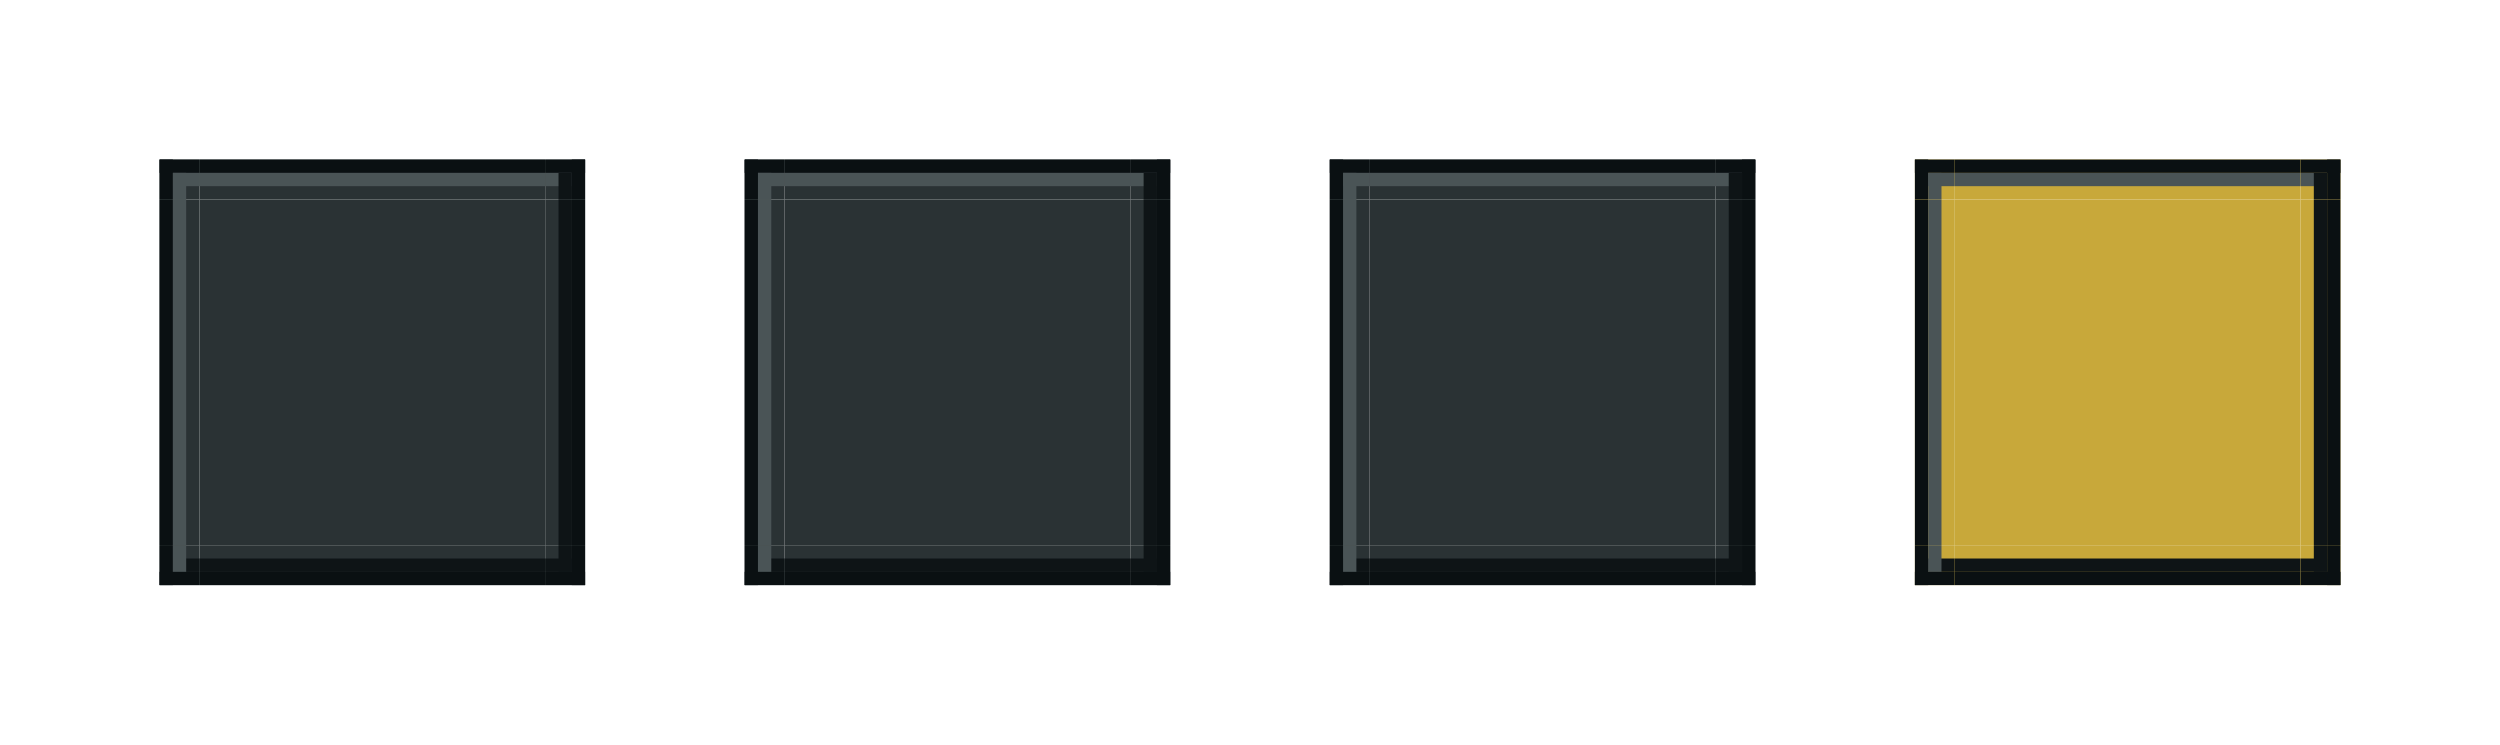
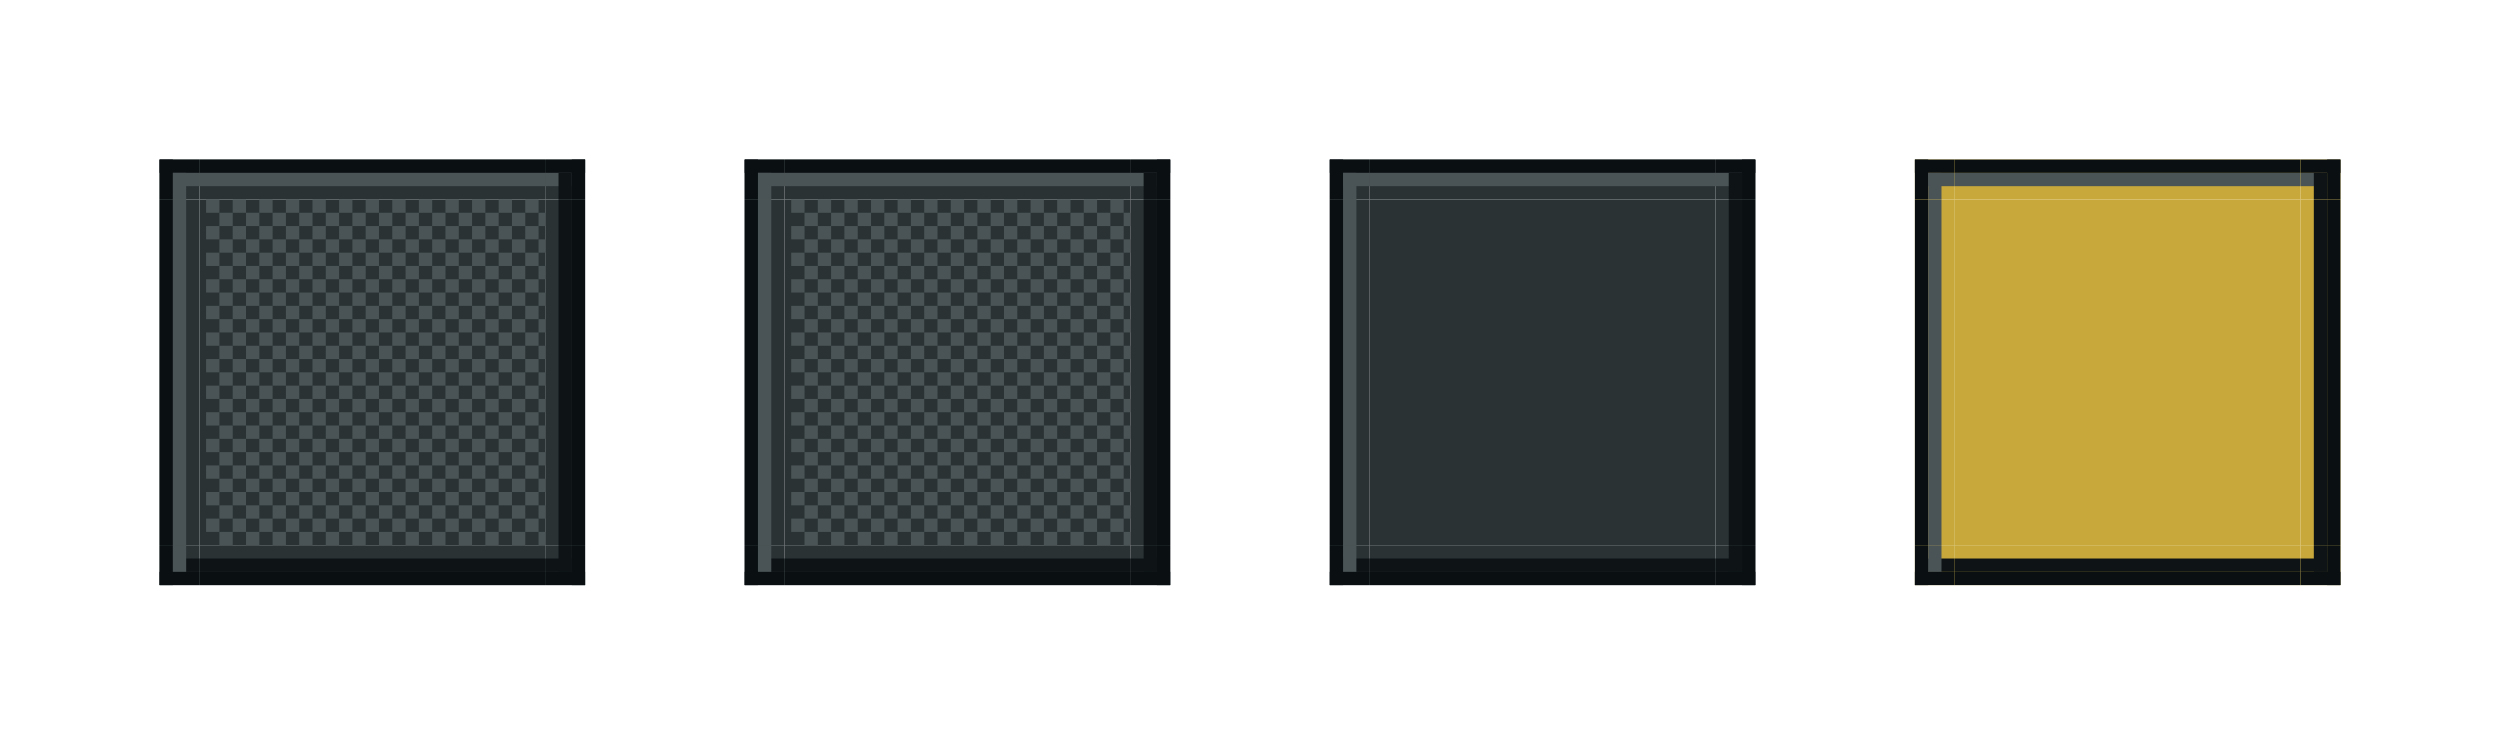
<svg xmlns="http://www.w3.org/2000/svg" width="188" height="56" viewBox="0 0 188 56">
  <defs>
    <style id="current-color-scheme" type="text/css">
      .ColorScheme-Text { color:#0a1012; stop-color:#0a1012; }
      .ColorScheme-Background { color:#2a3234; stop-color:#2a3234; }
      .ColorScheme-Highlight { color:#6b5590; stop-color:#6b5590; }
      .ColorScheme-ViewText { color:#0a1012; stop-color:#0a1012; }
      .ColorScheme-ViewBackground { color:#1e2628; stop-color:#1e2628; }
      .ColorScheme-ViewHover { color:#c8a83a; stop-color:#c8a83a; }
      .ColorScheme-ViewFocus { color:#6b5590; stop-color:#6b5590; }
      .ColorScheme-ButtonText { color:#0a1012; stop-color:#0a1012; }
      .ColorScheme-ButtonBackground { color:#2a3234; stop-color:#2a3234; }
      .ColorScheme-ButtonHover { color:#c8a83a; stop-color:#c8a83a; }
      .ColorScheme-ButtonFocus { color:#6b5590; stop-color:#6b5590; }
      .ColorScheme-HighlightedText { color:#1e2628; stop-color:#1e2628; }
      .ColorScheme-ComplementaryBackground { color:#2b2833; stop-color:#2b2833; }
      .ColorScheme-NegativeText { color:#a83232; stop-color:#a83232; }
      .ColorScheme-NeutralText { color:#c87922; stop-color:#c87922; }
      .ColorScheme-PositiveText { color:#39734a; stop-color:#39734a; }
    </style>
  </defs>
  <g id="background-vertical-topleft">
    <rect x="12" y="12" width="3" height="3" class="ColorScheme-Background" style="fill:currentColor;fill-opacity:1;stroke:none" />
    <rect x="12" y="12" width="3" height="1" fill="#0a1012" />
    <rect x="13" y="13" width="2" height="1" fill="#4a5456" />
    <rect x="12" y="12" width="1" height="3" fill="#0a1012" />
    <rect x="13" y="13" width="1" height="2" fill="#4a5456" />
  </g>
  <g id="background-vertical-top">
    <rect x="15" y="12" width="26" height="3" class="ColorScheme-Background" style="fill:currentColor;fill-opacity:1;stroke:none" />
    <rect x="15" y="12" width="26" height="1" fill="#0a1012" />
    <rect x="15" y="13" width="26" height="1" fill="#4a5456" />
  </g>
  <g id="background-vertical-topright">
    <rect x="41" y="12" width="3" height="3" class="ColorScheme-Background" style="fill:currentColor;fill-opacity:1;stroke:none" />
    <rect x="41" y="12" width="3" height="1" fill="#0a1012" />
    <rect x="41" y="13" width="2" height="1" fill="#4a5456" />
    <rect x="43" y="12" width="1" height="3" fill="#0a1012" />
    <rect x="42" y="13" width="1" height="2" fill="#0e1416" />
  </g>
  <g id="background-vertical-left">
    <rect x="12" y="15" width="3" height="26" class="ColorScheme-Background" style="fill:currentColor;fill-opacity:1;stroke:none" />
    <rect x="12" y="15" width="1" height="26" fill="#0a1012" />
    <rect x="13" y="15" width="1" height="26" fill="#4a5456" />
  </g>
  <g id="background-vertical-center">
    <rect x="15" y="15" width="26" height="26" class="ColorScheme-Background" style="fill:currentColor;fill-opacity:1;stroke:none" />
+     <line x1="15.5" y1="15.5" x2="41" y2="15.5" stroke="#4a5456" stroke-width="1" stroke-dasharray="1 1" />
+     <line x1="16.5" y1="16.5" x2="41" y2="16.5" stroke="#4a5456" stroke-width="1" stroke-dasharray="1 1" />
+     <line x1="15.5" y1="17.5" x2="41" y2="17.5" stroke="#4a5456" stroke-width="1" stroke-dasharray="1 1" />
+     <line x1="16.5" y1="18.5" x2="41" y2="18.5" stroke="#4a5456" stroke-width="1" stroke-dasharray="1 1" />
+     <line x1="15.5" y1="19.5" x2="41" y2="19.5" stroke="#4a5456" stroke-width="1" stroke-dasharray="1 1" />
+     <line x1="16.5" y1="20.5" x2="41" y2="20.5" stroke="#4a5456" stroke-width="1" stroke-dasharray="1 1" />
+     <line x1="15.5" y1="21.5" x2="41" y2="21.5" stroke="#4a5456" stroke-width="1" stroke-dasharray="1 1" />
+     <line x1="16.5" y1="22.5" x2="41" y2="22.5" stroke="#4a5456" stroke-width="1" stroke-dasharray="1 1" />
+     <line x1="15.5" y1="23.5" x2="41" y2="23.5" stroke="#4a5456" stroke-width="1" stroke-dasharray="1 1" />
+     <line x1="16.5" y1="24.5" x2="41" y2="24.5" stroke="#4a5456" stroke-width="1" stroke-dasharray="1 1" />
+     <line x1="15.5" y1="25.5" x2="41" y2="25.5" stroke="#4a5456" stroke-width="1" stroke-dasharray="1 1" />
+     <line x1="16.5" y1="26.5" x2="41" y2="26.5" stroke="#4a5456" stroke-width="1" stroke-dasharray="1 1" />
+     <line x1="15.5" y1="27.5" x2="41" y2="27.5" stroke="#4a5456" stroke-width="1" stroke-dasharray="1 1" />
+     <line x1="16.5" y1="28.5" x2="41" y2="28.5" stroke="#4a5456" stroke-width="1" stroke-dasharray="1 1" />
+     <line x1="15.5" y1="29.5" x2="41" y2="29.5" stroke="#4a5456" stroke-width="1" stroke-dasharray="1 1" />
+     <line x1="16.5" y1="30.5" x2="41" y2="30.5" stroke="#4a5456" stroke-width="1" stroke-dasharray="1 1" />
+     <line x1="15.5" y1="31.5" x2="41" y2="31.5" stroke="#4a5456" stroke-width="1" stroke-dasharray="1 1" />
+     <line x1="16.5" y1="32.5" x2="41" y2="32.5" stroke="#4a5456" stroke-width="1" stroke-dasharray="1 1" />
+     <line x1="15.5" y1="33.5" x2="41" y2="33.5" stroke="#4a5456" stroke-width="1" stroke-dasharray="1 1" />
+     <line x1="16.5" y1="34.5" x2="41" y2="34.5" stroke="#4a5456" stroke-width="1" stroke-dasharray="1 1" />
+     <line x1="15.5" y1="35.5" x2="41" y2="35.5" stroke="#4a5456" stroke-width="1" stroke-dasharray="1 1" />
+     <line x1="16.5" y1="36.5" x2="41" y2="36.5" stroke="#4a5456" stroke-width="1" stroke-dasharray="1 1" />
+     <line x1="15.5" y1="37.5" x2="41" y2="37.5" stroke="#4a5456" stroke-width="1" stroke-dasharray="1 1" />
+     <line x1="16.5" y1="38.5" x2="41" y2="38.5" stroke="#4a5456" stroke-width="1" stroke-dasharray="1 1" />
+     <line x1="15.5" y1="39.5" x2="41" y2="39.5" stroke="#4a5456" stroke-width="1" stroke-dasharray="1 1" />
+     <line x1="16.5" y1="40.5" x2="41" y2="40.5" stroke="#4a5456" stroke-width="1" stroke-dasharray="1 1" />
  </g>
  <g id="background-vertical-right">
    <rect x="41" y="15" width="3" height="26" class="ColorScheme-Background" style="fill:currentColor;fill-opacity:1;stroke:none" />
    <rect x="43" y="15" width="1" height="26" fill="#0a1012" />
    <rect x="42" y="15" width="1" height="26" fill="#0e1416" />
  </g>
  <g id="background-vertical-bottomleft">
    <rect x="12" y="41" width="3" height="3" class="ColorScheme-Background" style="fill:currentColor;fill-opacity:1;stroke:none" />
    <rect x="12" y="43" width="3" height="1" fill="#0a1012" />
    <rect x="13" y="42" width="2" height="1" fill="#0e1416" />
    <rect x="12" y="41" width="1" height="3" fill="#0a1012" />
    <rect x="13" y="41" width="1" height="2" fill="#4a5456" />
  </g>
  <g id="background-vertical-bottom">
    <rect x="15" y="41" width="26" height="3" class="ColorScheme-Background" style="fill:currentColor;fill-opacity:1;stroke:none" />
    <rect x="15" y="43" width="26" height="1" fill="#0a1012" />
    <rect x="15" y="42" width="26" height="1" fill="#0e1416" />
  </g>
  <g id="background-vertical-bottomright">
    <rect x="41" y="41" width="3" height="3" class="ColorScheme-Background" style="fill:currentColor;fill-opacity:1;stroke:none" />
    <rect x="41" y="43" width="3" height="1" fill="#0a1012" />
    <rect x="41" y="42" width="2" height="1" fill="#0e1416" />
    <rect x="43" y="41" width="1" height="3" fill="#0a1012" />
    <rect x="42" y="41" width="1" height="2" fill="#0e1416" />
  </g>
  <rect id="background-vertical-hint-scrollbar-size" x="13" y="15" width="6" height="6" fill="#00ff00" opacity="0" />
  <g id="background-horizontal-topleft">
    <rect x="56" y="12" width="3" height="3" class="ColorScheme-Background" style="fill:currentColor;fill-opacity:1;stroke:none" />
    <rect x="56" y="12" width="3" height="1" fill="#0a1012" />
    <rect x="57" y="13" width="2" height="1" fill="#4a5456" />
    <rect x="56" y="12" width="1" height="3" fill="#0a1012" />
    <rect x="57" y="13" width="1" height="2" fill="#4a5456" />
  </g>
  <g id="background-horizontal-top">
    <rect x="59" y="12" width="26" height="3" class="ColorScheme-Background" style="fill:currentColor;fill-opacity:1;stroke:none" />
    <rect x="59" y="12" width="26" height="1" fill="#0a1012" />
    <rect x="59" y="13" width="26" height="1" fill="#4a5456" />
  </g>
  <g id="background-horizontal-topright">
    <rect x="85" y="12" width="3" height="3" class="ColorScheme-Background" style="fill:currentColor;fill-opacity:1;stroke:none" />
    <rect x="85" y="12" width="3" height="1" fill="#0a1012" />
    <rect x="85" y="13" width="2" height="1" fill="#4a5456" />
    <rect x="87" y="12" width="1" height="3" fill="#0a1012" />
    <rect x="86" y="13" width="1" height="2" fill="#0e1416" />
  </g>
  <g id="background-horizontal-left">
    <rect x="56" y="15" width="3" height="26" class="ColorScheme-Background" style="fill:currentColor;fill-opacity:1;stroke:none" />
    <rect x="56" y="15" width="1" height="26" fill="#0a1012" />
    <rect x="57" y="15" width="1" height="26" fill="#4a5456" />
  </g>
  <g id="background-horizontal-center">
    <rect x="59" y="15" width="26" height="26" class="ColorScheme-Background" style="fill:currentColor;fill-opacity:1;stroke:none" />
+     <line x1="59.5" y1="15.5" x2="85" y2="15.5" stroke="#4a5456" stroke-width="1" stroke-dasharray="1 1" />
+     <line x1="60.5" y1="16.5" x2="85" y2="16.5" stroke="#4a5456" stroke-width="1" stroke-dasharray="1 1" />
+     <line x1="59.5" y1="17.5" x2="85" y2="17.5" stroke="#4a5456" stroke-width="1" stroke-dasharray="1 1" />
+     <line x1="60.5" y1="18.5" x2="85" y2="18.5" stroke="#4a5456" stroke-width="1" stroke-dasharray="1 1" />
+     <line x1="59.5" y1="19.5" x2="85" y2="19.5" stroke="#4a5456" stroke-width="1" stroke-dasharray="1 1" />
+     <line x1="60.5" y1="20.5" x2="85" y2="20.5" stroke="#4a5456" stroke-width="1" stroke-dasharray="1 1" />
+     <line x1="59.5" y1="21.5" x2="85" y2="21.5" stroke="#4a5456" stroke-width="1" stroke-dasharray="1 1" />
+     <line x1="60.5" y1="22.5" x2="85" y2="22.5" stroke="#4a5456" stroke-width="1" stroke-dasharray="1 1" />
+     <line x1="59.5" y1="23.5" x2="85" y2="23.5" stroke="#4a5456" stroke-width="1" stroke-dasharray="1 1" />
+     <line x1="60.5" y1="24.5" x2="85" y2="24.5" stroke="#4a5456" stroke-width="1" stroke-dasharray="1 1" />
+     <line x1="59.5" y1="25.5" x2="85" y2="25.5" stroke="#4a5456" stroke-width="1" stroke-dasharray="1 1" />
+     <line x1="60.5" y1="26.5" x2="85" y2="26.5" stroke="#4a5456" stroke-width="1" stroke-dasharray="1 1" />
+     <line x1="59.5" y1="27.5" x2="85" y2="27.5" stroke="#4a5456" stroke-width="1" stroke-dasharray="1 1" />
+     <line x1="60.5" y1="28.5" x2="85" y2="28.5" stroke="#4a5456" stroke-width="1" stroke-dasharray="1 1" />
+     <line x1="59.5" y1="29.5" x2="85" y2="29.5" stroke="#4a5456" stroke-width="1" stroke-dasharray="1 1" />
+     <line x1="60.5" y1="30.5" x2="85" y2="30.5" stroke="#4a5456" stroke-width="1" stroke-dasharray="1 1" />
+     <line x1="59.5" y1="31.5" x2="85" y2="31.5" stroke="#4a5456" stroke-width="1" stroke-dasharray="1 1" />
+     <line x1="60.5" y1="32.5" x2="85" y2="32.5" stroke="#4a5456" stroke-width="1" stroke-dasharray="1 1" />
+     <line x1="59.5" y1="33.5" x2="85" y2="33.5" stroke="#4a5456" stroke-width="1" stroke-dasharray="1 1" />
+     <line x1="60.5" y1="34.5" x2="85" y2="34.5" stroke="#4a5456" stroke-width="1" stroke-dasharray="1 1" />
+     <line x1="59.5" y1="35.5" x2="85" y2="35.5" stroke="#4a5456" stroke-width="1" stroke-dasharray="1 1" />
+     <line x1="60.5" y1="36.5" x2="85" y2="36.5" stroke="#4a5456" stroke-width="1" stroke-dasharray="1 1" />
+     <line x1="59.5" y1="37.5" x2="85" y2="37.5" stroke="#4a5456" stroke-width="1" stroke-dasharray="1 1" />
+     <line x1="60.5" y1="38.5" x2="85" y2="38.5" stroke="#4a5456" stroke-width="1" stroke-dasharray="1 1" />
+     <line x1="59.5" y1="39.5" x2="85" y2="39.5" stroke="#4a5456" stroke-width="1" stroke-dasharray="1 1" />
+     <line x1="60.5" y1="40.5" x2="85" y2="40.5" stroke="#4a5456" stroke-width="1" stroke-dasharray="1 1" />
  </g>
  <g id="background-horizontal-right">
    <rect x="85" y="15" width="3" height="26" class="ColorScheme-Background" style="fill:currentColor;fill-opacity:1;stroke:none" />
    <rect x="87" y="15" width="1" height="26" fill="#0a1012" />
    <rect x="86" y="15" width="1" height="26" fill="#0e1416" />
  </g>
  <g id="background-horizontal-bottomleft">
    <rect x="56" y="41" width="3" height="3" class="ColorScheme-Background" style="fill:currentColor;fill-opacity:1;stroke:none" />
    <rect x="56" y="43" width="3" height="1" fill="#0a1012" />
    <rect x="57" y="42" width="2" height="1" fill="#0e1416" />
    <rect x="56" y="41" width="1" height="3" fill="#0a1012" />
    <rect x="57" y="41" width="1" height="2" fill="#4a5456" />
  </g>
  <g id="background-horizontal-bottom">
    <rect x="59" y="41" width="26" height="3" class="ColorScheme-Background" style="fill:currentColor;fill-opacity:1;stroke:none" />
    <rect x="59" y="43" width="26" height="1" fill="#0a1012" />
    <rect x="59" y="42" width="26" height="1" fill="#0e1416" />
  </g>
  <g id="background-horizontal-bottomright">
    <rect x="85" y="41" width="3" height="3" class="ColorScheme-Background" style="fill:currentColor;fill-opacity:1;stroke:none" />
    <rect x="85" y="43" width="3" height="1" fill="#0a1012" />
    <rect x="85" y="42" width="2" height="1" fill="#0e1416" />
    <rect x="87" y="41" width="1" height="3" fill="#0a1012" />
    <rect x="86" y="41" width="1" height="2" fill="#0e1416" />
  </g>
  <rect id="background-horizontal-hint-scrollbar-size" x="57" y="15" width="6" height="6" fill="#00ff00" opacity="0" />
  <g id="slider-topleft">
    <rect x="100" y="12" width="3" height="3" class="ColorScheme-Background" style="fill:currentColor;fill-opacity:1;stroke:none" />
    <rect x="100" y="12" width="3" height="1" fill="#0a1012" />
    <rect x="101" y="13" width="2" height="1" fill="#4a5456" />
    <rect x="100" y="12" width="1" height="3" fill="#0a1012" />
    <rect x="101" y="13" width="1" height="2" fill="#4a5456" />
  </g>
  <g id="slider-top">
    <rect x="103" y="12" width="26" height="3" class="ColorScheme-Background" style="fill:currentColor;fill-opacity:1;stroke:none" />
    <rect x="103" y="12" width="26" height="1" fill="#0a1012" />
    <rect x="103" y="13" width="26" height="1" fill="#4a5456" />
  </g>
  <g id="slider-topright">
    <rect x="129" y="12" width="3" height="3" class="ColorScheme-Background" style="fill:currentColor;fill-opacity:1;stroke:none" />
    <rect x="129" y="12" width="3" height="1" fill="#0a1012" />
    <rect x="129" y="13" width="2" height="1" fill="#4a5456" />
    <rect x="131" y="12" width="1" height="3" fill="#0a1012" />
    <rect x="130" y="13" width="1" height="2" fill="#0e1416" />
  </g>
  <g id="slider-left">
    <rect x="100" y="15" width="3" height="26" class="ColorScheme-Background" style="fill:currentColor;fill-opacity:1;stroke:none" />
    <rect x="100" y="15" width="1" height="26" fill="#0a1012" />
    <rect x="101" y="15" width="1" height="26" fill="#4a5456" />
  </g>
  <g id="slider-center">
    <rect x="103" y="15" width="26" height="26" class="ColorScheme-Background" style="fill:currentColor;fill-opacity:1;stroke:none" />
  </g>
  <g id="slider-right">
    <rect x="129" y="15" width="3" height="26" class="ColorScheme-Background" style="fill:currentColor;fill-opacity:1;stroke:none" />
    <rect x="131" y="15" width="1" height="26" fill="#0a1012" />
    <rect x="130" y="15" width="1" height="26" fill="#0e1416" />
  </g>
  <g id="slider-bottomleft">
    <rect x="100" y="41" width="3" height="3" class="ColorScheme-Background" style="fill:currentColor;fill-opacity:1;stroke:none" />
    <rect x="100" y="43" width="3" height="1" fill="#0a1012" />
    <rect x="101" y="42" width="2" height="1" fill="#0e1416" />
    <rect x="100" y="41" width="1" height="3" fill="#0a1012" />
    <rect x="101" y="41" width="1" height="2" fill="#4a5456" />
  </g>
  <g id="slider-bottom">
    <rect x="103" y="41" width="26" height="3" class="ColorScheme-Background" style="fill:currentColor;fill-opacity:1;stroke:none" />
    <rect x="103" y="43" width="26" height="1" fill="#0a1012" />
    <rect x="103" y="42" width="26" height="1" fill="#0e1416" />
  </g>
  <g id="slider-bottomright">
    <rect x="129" y="41" width="3" height="3" class="ColorScheme-Background" style="fill:currentColor;fill-opacity:1;stroke:none" />
    <rect x="129" y="43" width="3" height="1" fill="#0a1012" />
    <rect x="129" y="42" width="2" height="1" fill="#0e1416" />
    <rect x="131" y="41" width="1" height="3" fill="#0a1012" />
    <rect x="130" y="41" width="1" height="2" fill="#0e1416" />
  </g>
  <rect id="slider-hint-scrollbar-size" x="101" y="15" width="6" height="6" fill="#00ff00" opacity="0" />
  <g id="mouseover-slider-topleft">
    <rect x="144" y="12" width="3" height="3" class="ColorScheme-ButtonHover" style="fill:currentColor;fill-opacity:1;stroke:none" />
    <rect x="144" y="12" width="3" height="1" fill="#0a1012" />
    <rect x="145" y="13" width="2" height="1" fill="#4a5456" />
    <rect x="144" y="12" width="1" height="3" fill="#0a1012" />
    <rect x="145" y="13" width="1" height="2" fill="#4a5456" />
  </g>
  <g id="mouseover-slider-top">
    <rect x="147" y="12" width="26" height="3" class="ColorScheme-ButtonHover" style="fill:currentColor;fill-opacity:1;stroke:none" />
    <rect x="147" y="12" width="26" height="1" fill="#0a1012" />
    <rect x="147" y="13" width="26" height="1" fill="#4a5456" />
  </g>
  <g id="mouseover-slider-topright">
    <rect x="173" y="12" width="3" height="3" class="ColorScheme-ButtonHover" style="fill:currentColor;fill-opacity:1;stroke:none" />
    <rect x="173" y="12" width="3" height="1" fill="#0a1012" />
    <rect x="173" y="13" width="2" height="1" fill="#4a5456" />
    <rect x="175" y="12" width="1" height="3" fill="#0a1012" />
    <rect x="174" y="13" width="1" height="2" fill="#0e1416" />
  </g>
  <g id="mouseover-slider-left">
    <rect x="144" y="15" width="3" height="26" class="ColorScheme-ButtonHover" style="fill:currentColor;fill-opacity:1;stroke:none" />
    <rect x="144" y="15" width="1" height="26" fill="#0a1012" />
    <rect x="145" y="15" width="1" height="26" fill="#4a5456" />
  </g>
  <g id="mouseover-slider-center">
    <rect x="147" y="15" width="26" height="26" class="ColorScheme-ButtonHover" style="fill:currentColor;fill-opacity:1;stroke:none" />
  </g>
  <g id="mouseover-slider-right">
    <rect x="173" y="15" width="3" height="26" class="ColorScheme-ButtonHover" style="fill:currentColor;fill-opacity:1;stroke:none" />
    <rect x="175" y="15" width="1" height="26" fill="#0a1012" />
    <rect x="174" y="15" width="1" height="26" fill="#0e1416" />
  </g>
  <g id="mouseover-slider-bottomleft">
    <rect x="144" y="41" width="3" height="3" class="ColorScheme-ButtonHover" style="fill:currentColor;fill-opacity:1;stroke:none" />
    <rect x="144" y="43" width="3" height="1" fill="#0a1012" />
    <rect x="145" y="42" width="2" height="1" fill="#0e1416" />
    <rect x="144" y="41" width="1" height="3" fill="#0a1012" />
    <rect x="145" y="41" width="1" height="2" fill="#4a5456" />
  </g>
  <g id="mouseover-slider-bottom">
    <rect x="147" y="41" width="26" height="3" class="ColorScheme-ButtonHover" style="fill:currentColor;fill-opacity:1;stroke:none" />
    <rect x="147" y="43" width="26" height="1" fill="#0a1012" />
    <rect x="147" y="42" width="26" height="1" fill="#0e1416" />
  </g>
  <g id="mouseover-slider-bottomright">
    <rect x="173" y="41" width="3" height="3" class="ColorScheme-ButtonHover" style="fill:currentColor;fill-opacity:1;stroke:none" />
    <rect x="173" y="43" width="3" height="1" fill="#0a1012" />
    <rect x="173" y="42" width="2" height="1" fill="#0e1416" />
    <rect x="175" y="41" width="1" height="3" fill="#0a1012" />
    <rect x="174" y="41" width="1" height="2" fill="#0e1416" />
  </g>
  <rect id="mouseover-slider-hint-scrollbar-size" x="145" y="15" width="6" height="6" fill="#00ff00" opacity="0" />
+   <rect id="hint-tile-center" x="0" y="-4" width="2" height="2" opacity="0" />
</svg>
